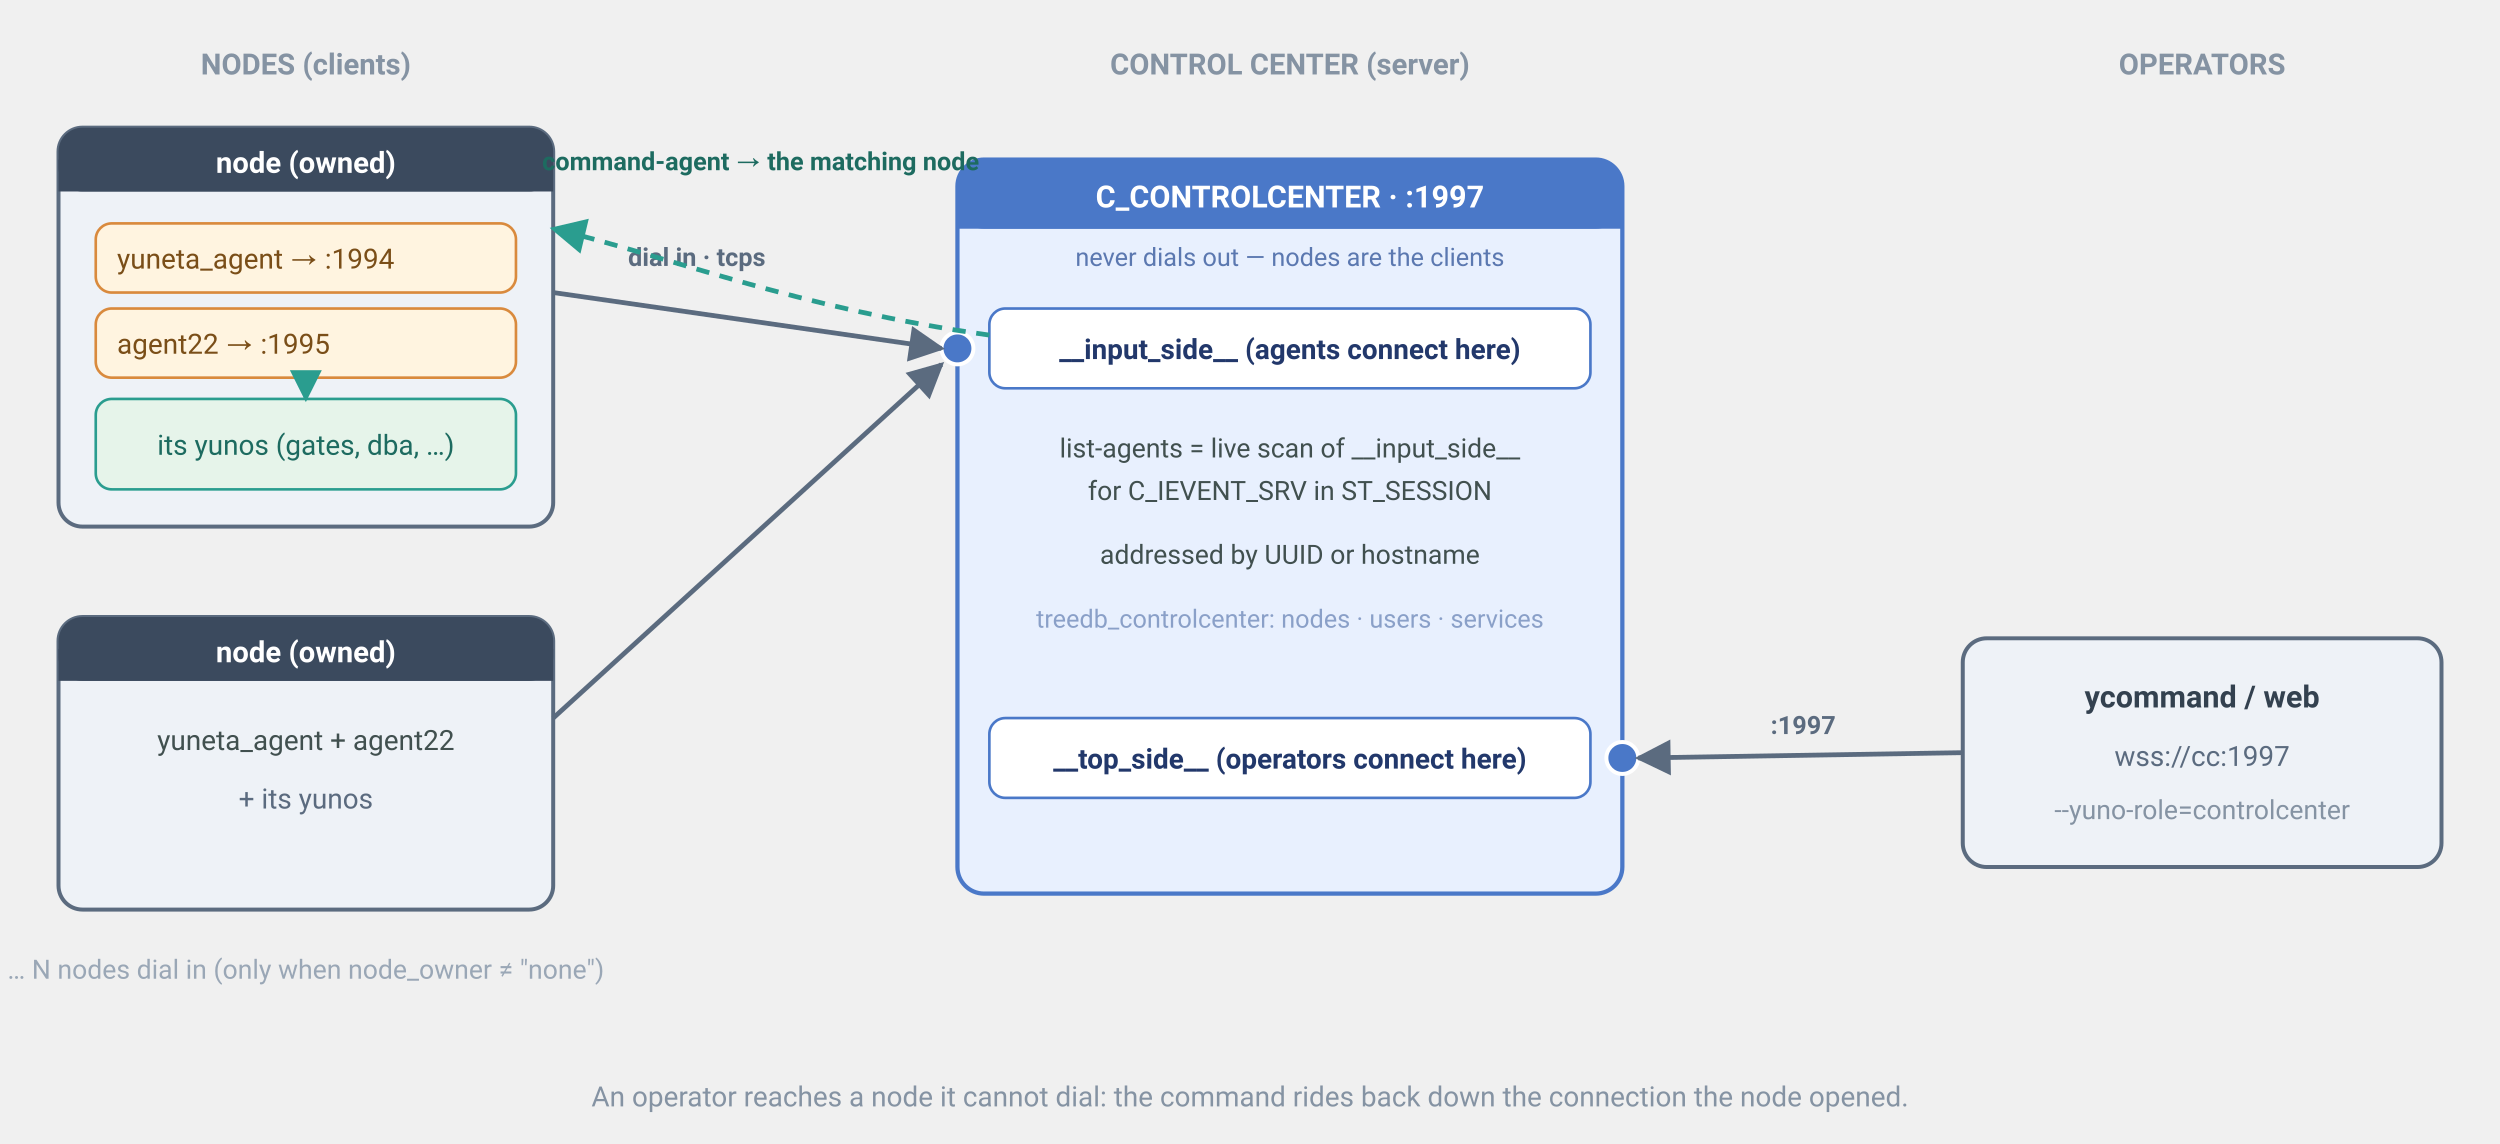
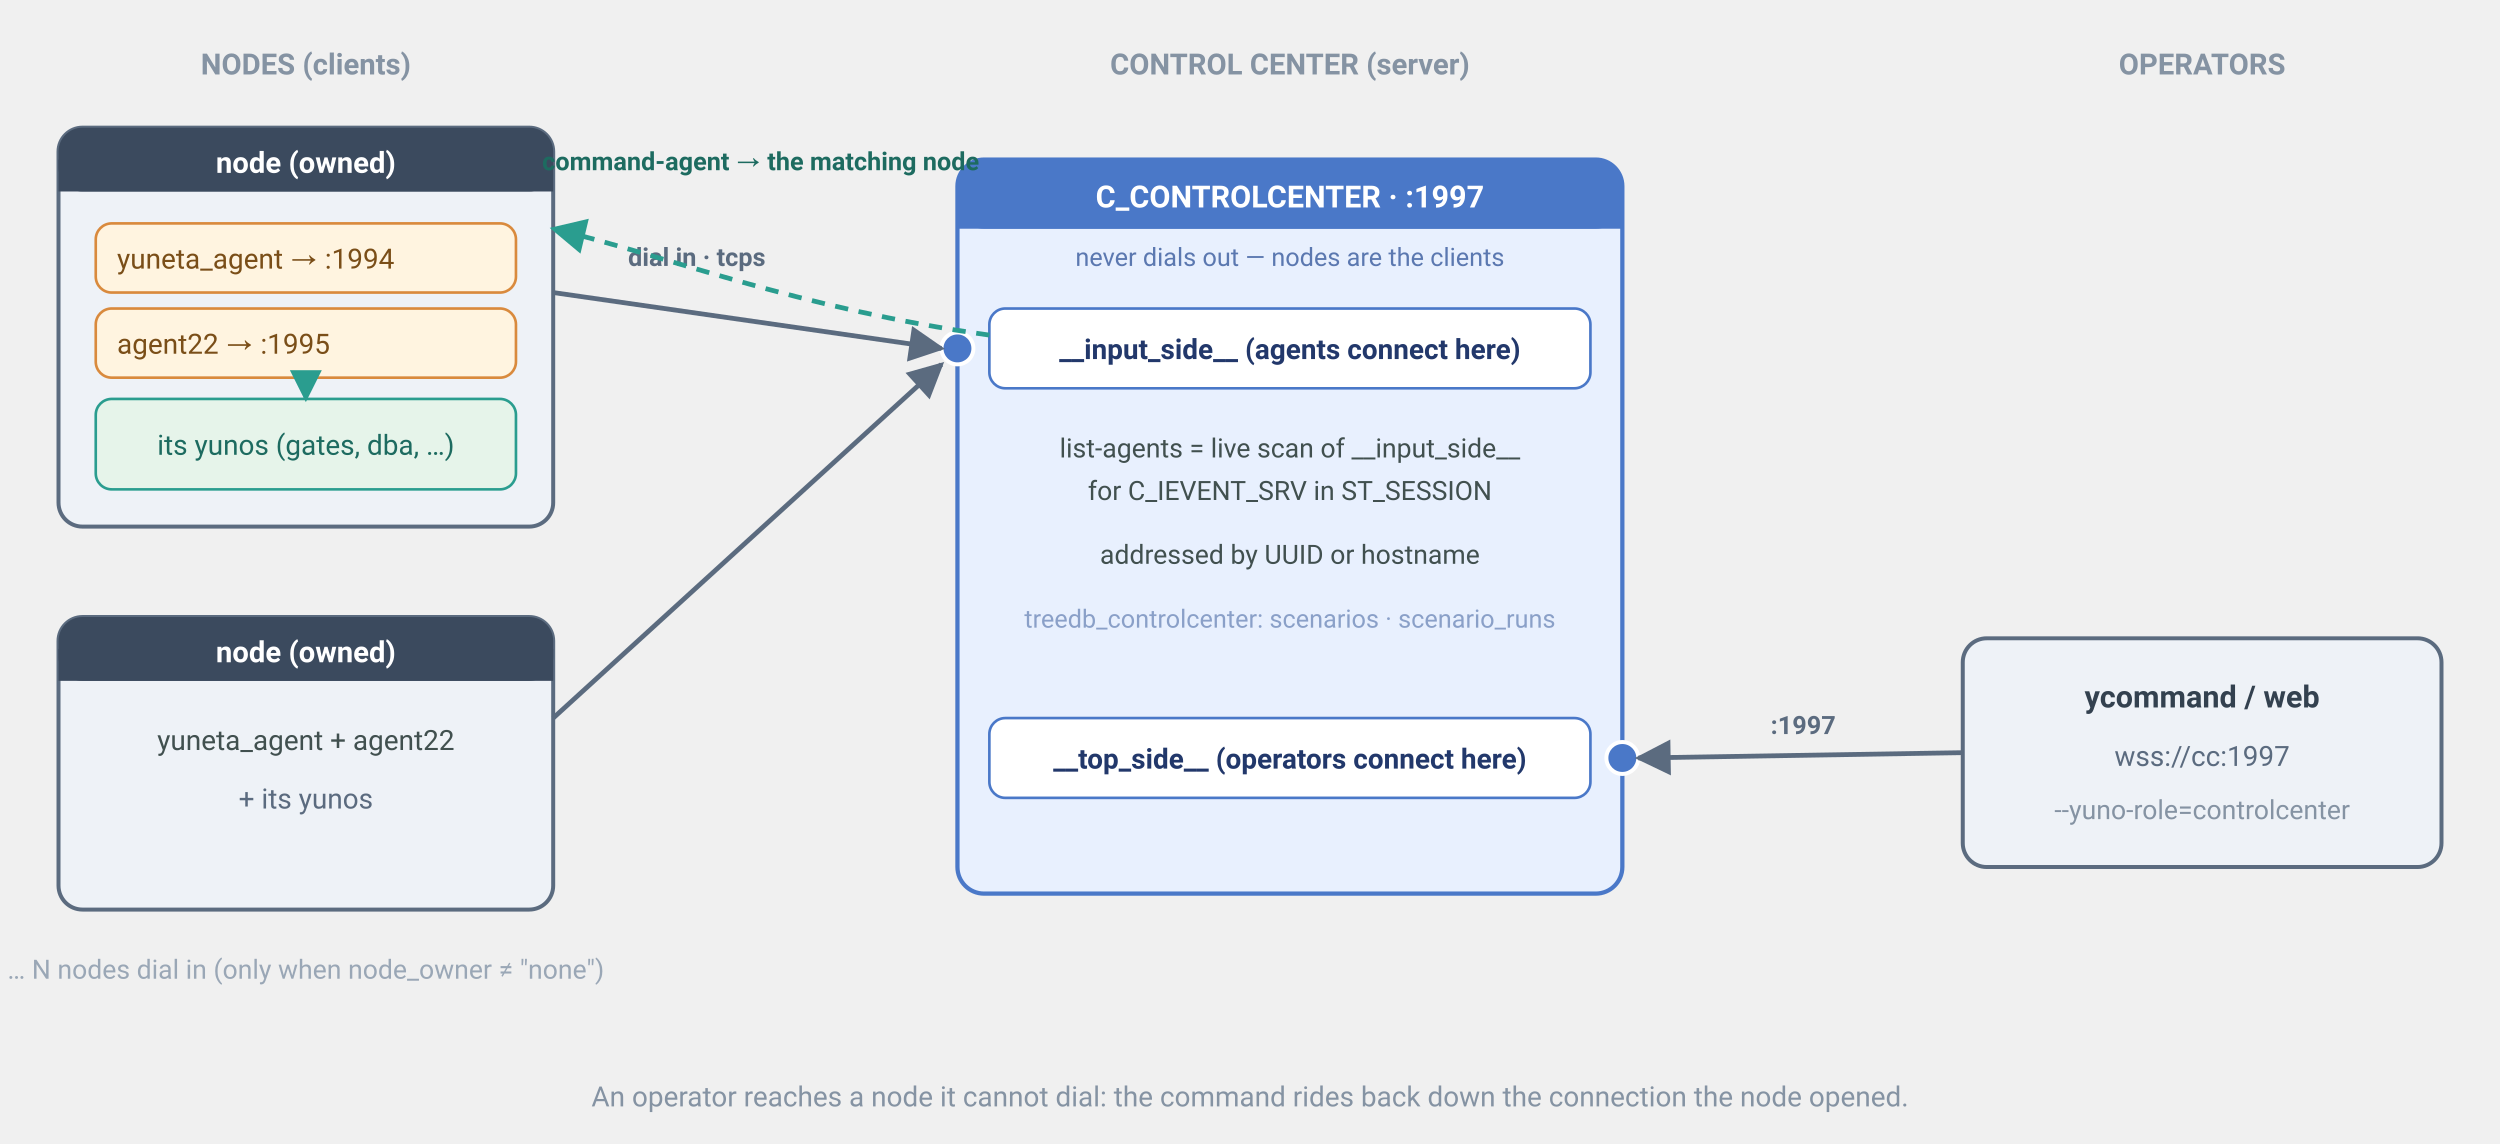
<svg xmlns="http://www.w3.org/2000/svg" viewBox="0 0 940 430" font-family="-apple-system, BlinkMacSystemFont, 'Segoe UI', Roboto, Helvetica, Arial, sans-serif" role="img" aria-label="Control-center topology. Nodes dial in to the control center's __input_side__ over tcps (agent on 1994, agent22 on 1995). Operators reach the __top_side__ on 1997. A command-agent from an operator is routed by the control center back down the dial-in link to one node's agent, which then runs command-yuno on its yunos.">
  <defs>
    <marker id="cc" viewBox="0 0 10 10" refX="9" refY="5" markerWidth="7.5" markerHeight="7.5" orient="auto-start-reverse">
      <path d="M0,0 L10,5 L0,10 z" fill="#5b6b7f" />
    </marker>
    <marker id="ccT" viewBox="0 0 10 10" refX="9" refY="5" markerWidth="7.5" markerHeight="7.5" orient="auto-start-reverse">
      <path d="M0,0 L10,5 L0,10 z" fill="#2a9d8f" />
    </marker>
  </defs>
  <text x="115" y="28" text-anchor="middle" font-size="11" font-weight="700" fill="#8593a3">NODES (clients)</text>
  <text x="485" y="28" text-anchor="middle" font-size="11" font-weight="700" fill="#8593a3">CONTROL CENTER (server)</text>
  <text x="828" y="28" text-anchor="middle" font-size="11" font-weight="700" fill="#8593a3">OPERATORS</text>
  <g>
    <rect x="22" y="48" width="186" height="150" rx="9" fill="#eef2f7" stroke="#5b6b7f" stroke-width="1.5" />
    <rect x="22" y="48" width="186" height="24" rx="9" fill="#3b4a5e" />
    <rect x="22" y="60" width="186" height="12" fill="#3b4a5e" />
    <text x="115" y="65" text-anchor="middle" font-size="11" font-weight="700" fill="#fff">node (owned)</text>
    <rect x="36" y="84" width="158" height="26" rx="6" fill="#fff4e0" stroke="#d98a3d" />
    <text x="44" y="101" font-size="10.5" fill="#7a4e18">yuneta_agent → :1994</text>
    <rect x="36" y="116" width="158" height="26" rx="6" fill="#fff4e0" stroke="#d98a3d" />
    <text x="44" y="133" font-size="10.5" fill="#7a4e18">agent22 → :1995</text>
    <rect x="36" y="150" width="158" height="34" rx="6" fill="#e6f4ea" stroke="#2a9d8f" />
    <text x="115" y="171" text-anchor="middle" font-size="10.5" fill="#1d6b60">its yunos (gates, dba, …)</text>
  </g>
  <g>
    <rect x="22" y="232" width="186" height="110" rx="9" fill="#eef2f7" stroke="#5b6b7f" stroke-width="1.5" />
    <rect x="22" y="232" width="186" height="24" rx="9" fill="#3b4a5e" />
    <rect x="22" y="244" width="186" height="12" fill="#3b4a5e" />
    <text x="115" y="249" text-anchor="middle" font-size="11" font-weight="700" fill="#fff">node (owned)</text>
    <text x="115" y="282" text-anchor="middle" font-size="10.5" fill="#41504f">yuneta_agent + agent22</text>
    <text x="115" y="304" text-anchor="middle" font-size="10.5" fill="#5b6b7f">+ its yunos</text>
  </g>
  <text x="115" y="368" text-anchor="middle" font-size="10" fill="#9aa7b6">… N nodes dial in (only when node_owner ≠ "none")</text>
  <g>
    <rect x="360" y="60" width="250" height="276" rx="10" fill="#e8f0fe" stroke="#4a78c8" stroke-width="1.6" />
    <rect x="360" y="60" width="250" height="26" rx="10" fill="#4a78c8" />
    <rect x="360" y="73" width="250" height="13" fill="#4a78c8" />
    <text x="485" y="78" text-anchor="middle" font-size="11.5" font-weight="700" fill="#fff">C_CONTROLCENTER · :1997</text>
    <text x="485" y="100" text-anchor="middle" font-size="9.5" fill="#5b78b0">never dials out — nodes are the clients</text>
    <rect x="372" y="116" width="226" height="30" rx="6" fill="#ffffff" stroke="#4a78c8" />
    <text x="485" y="135" text-anchor="middle" font-size="10.5" font-weight="600" fill="#22386b">__input_side__  (agents connect here)</text>
    <rect x="372" y="270" width="226" height="30" rx="6" fill="#ffffff" stroke="#4a78c8" />
    <text x="485" y="289" text-anchor="middle" font-size="10.5" font-weight="600" fill="#22386b">__top_side__  (operators connect here)</text>
    <text x="485" y="172" text-anchor="middle" font-size="10" fill="#41504f">list-agents = live scan of __input_side__</text>
    <text x="485" y="188" text-anchor="middle" font-size="10" fill="#41504f">for C_IEVENT_SRV in ST_SESSION</text>
    <text x="485" y="212" text-anchor="middle" font-size="10" fill="#41504f">addressed by UUID or hostname</text>
-     <text x="485" y="236" text-anchor="middle" font-size="9.5" fill="#8aa0c8">treedb_controlcenter: nodes · users · services</text>
+     <text x="485" y="236" text-anchor="middle" font-size="9.5" fill="#8aa0c8">treedb_controlcenter: scenarios · scenario_runs</text>
  </g>
  <circle cx="360" cy="131" r="6" fill="#4a78c8" stroke="#fff" stroke-width="1.5" />
  <circle cx="610" cy="285" r="6" fill="#4a78c8" stroke="#fff" stroke-width="1.5" />
  <g>
    <rect x="738" y="240" width="180" height="86" rx="9" fill="#eef2f7" stroke="#5b6b7f" stroke-width="1.5" />
    <text x="828" y="266" text-anchor="middle" font-size="11.5" font-weight="700" fill="#33414f">ycommand / web</text>
    <text x="828" y="288" text-anchor="middle" font-size="10.5" fill="#5b6b7f">wss://cc:1997</text>
    <text x="828" y="308" text-anchor="middle" font-size="10" fill="#8593a3">--yuno-role=controlcenter</text>
  </g>
  <line x1="208" y1="110" x2="354" y2="131" stroke="#5b6b7f" stroke-width="1.8" marker-end="url(#cc)" />
  <text x="262" y="100" text-anchor="middle" font-size="9.5" font-weight="600" fill="#5b6b7f">dial in · tcps</text>
  <line x1="208" y1="270" x2="354" y2="137" stroke="#5b6b7f" stroke-width="1.8" marker-end="url(#cc)" />
  <line x1="738" y1="283" x2="616" y2="285" stroke="#5b6b7f" stroke-width="1.8" marker-end="url(#cc)" />
  <text x="678" y="276" text-anchor="middle" font-size="9.5" font-weight="600" fill="#5b6b7f">:1997</text>
  <path d="M372,126 C300,116 250,96 208,86" fill="none" stroke="#2a9d8f" stroke-width="1.8" stroke-dasharray="5 4" marker-end="url(#ccT)" />
  <text x="286" y="64" text-anchor="middle" font-size="9.5" font-weight="700" fill="#1d6b60">command-agent → the matching node</text>
  <line x1="115" y1="142" x2="115" y2="150" stroke="#2a9d8f" stroke-width="1.6" marker-end="url(#ccT)" />
  <text x="470" y="416" text-anchor="middle" font-size="10.5" fill="#8593a3">An operator reaches a node it cannot dial: the command rides back down the connection the node opened.</text>
</svg>
